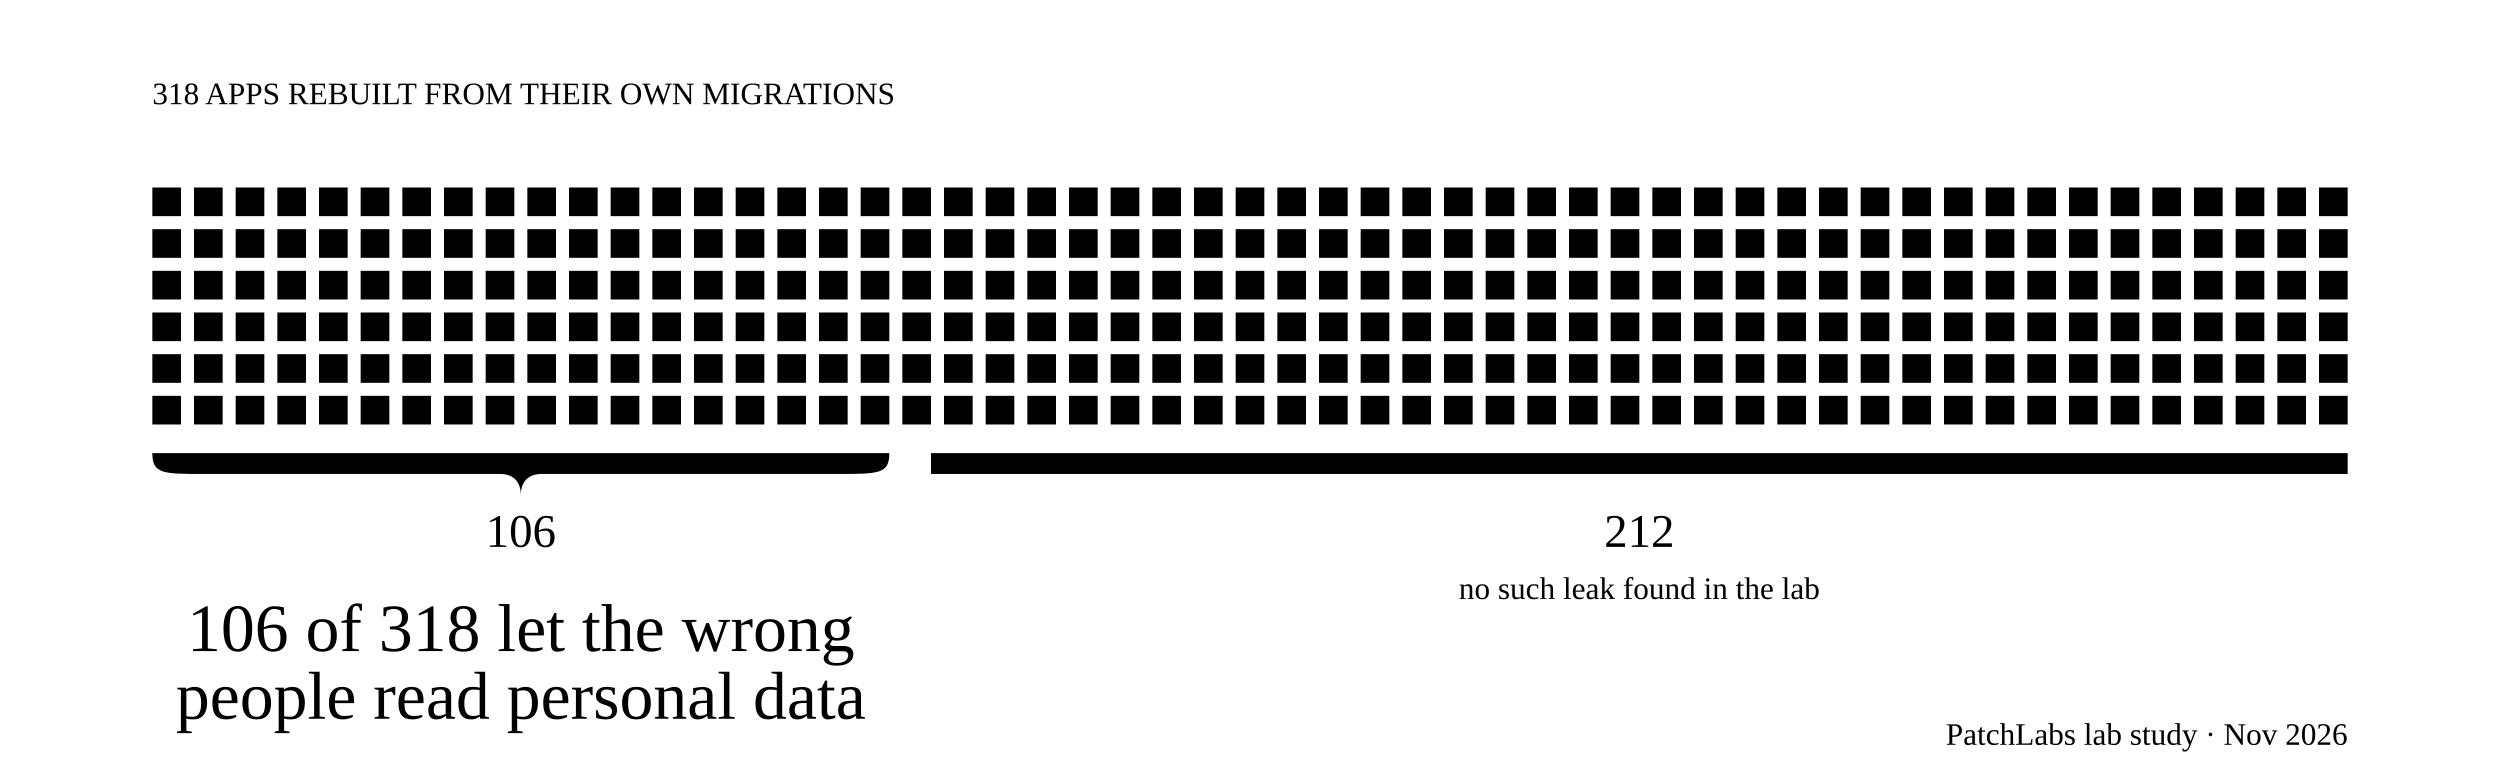
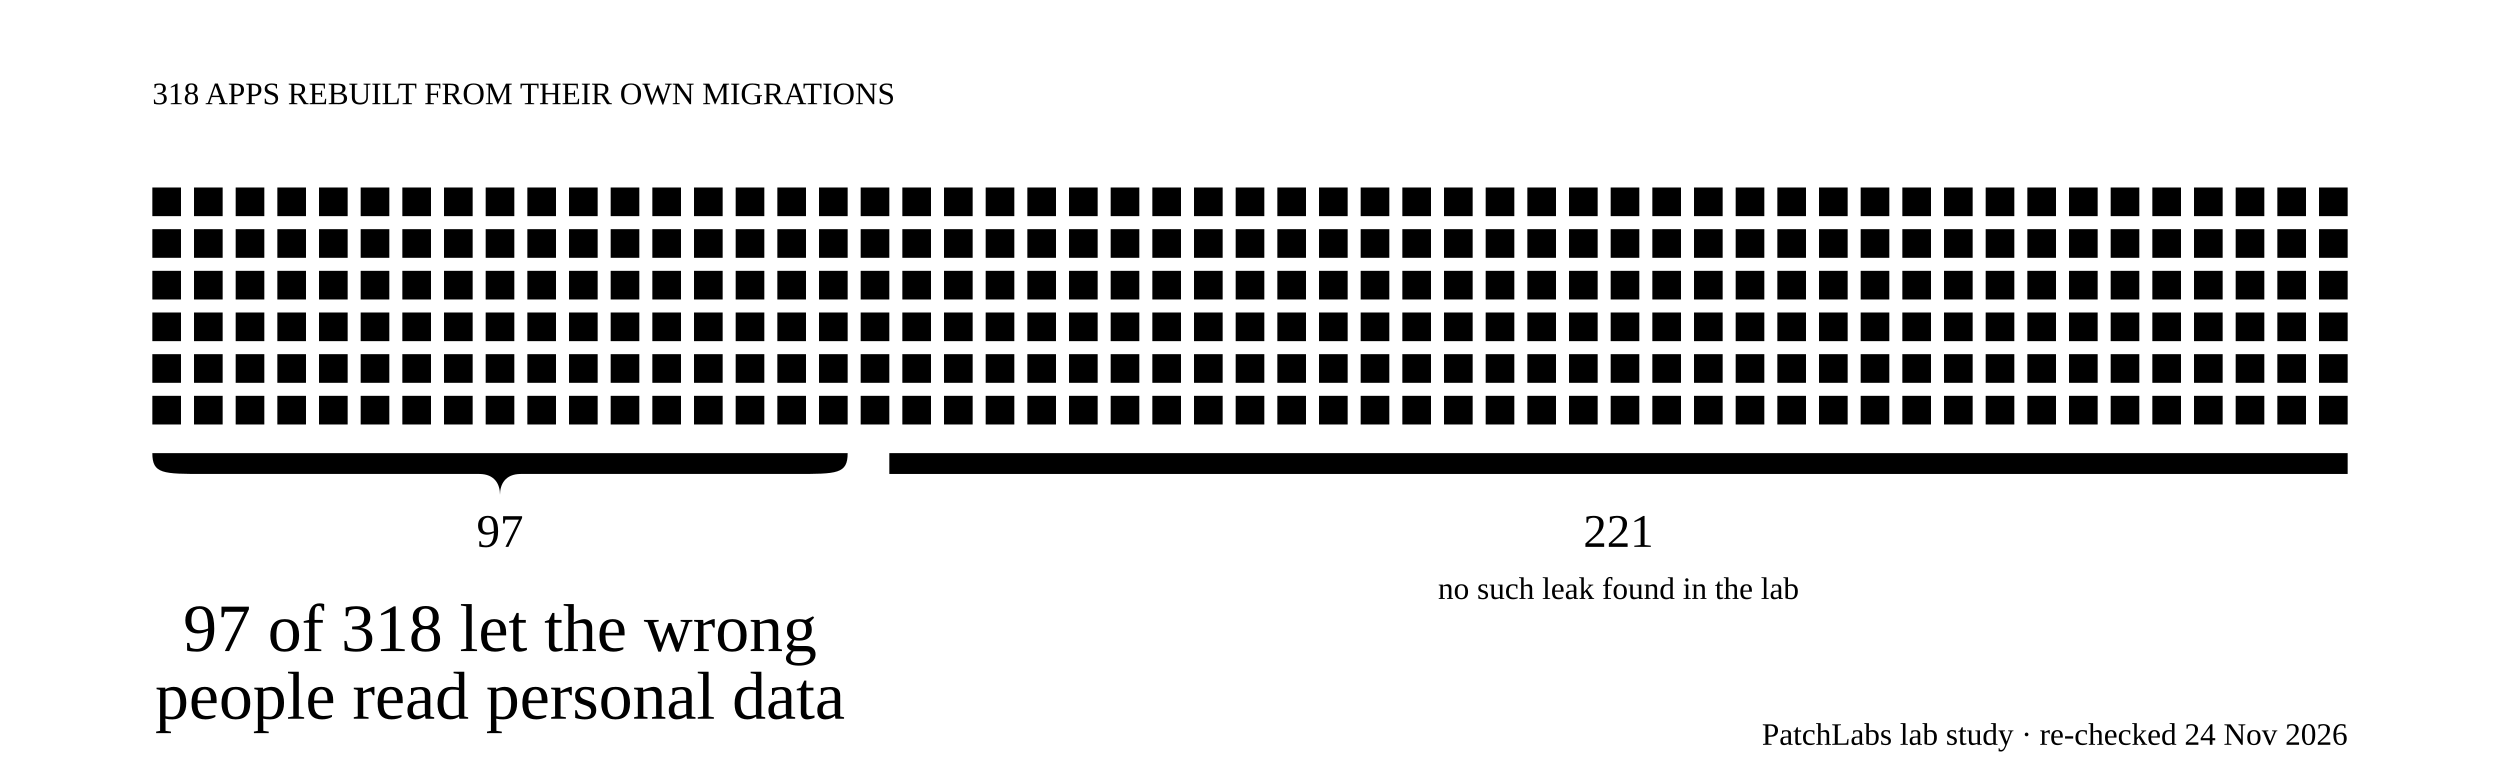
<svg xmlns="http://www.w3.org/2000/svg" viewBox="0 0 960 300" class="ill" role="img" aria-labelledby="study-318-title">
  <text x="58.5" y="40" class="tb" style="font-size:12px">318 APPS REBUILT FROM THEIR OWN MIGRATIONS</text>
-   <path class="h" d="M330.5 136h11v11h-11ZM330.5 139.5h11M330.5 152h11v11h-11ZM330.5 155.5h11M346.5 72h11v11h-11ZM346.5 75.5h11M346.5 88h11v11h-11ZM346.5 91.5h11M346.5 104h11v11h-11ZM346.5 107.5h11M346.5 120h11v11h-11ZM346.5 123.5h11M346.5 136h11v11h-11ZM346.5 139.5h11M346.5 152h11v11h-11ZM346.5 155.5h11M362.5 72h11v11h-11ZM362.5 75.5h11M362.5 88h11v11h-11ZM362.5 91.5h11M362.5 104h11v11h-11ZM362.5 107.5h11M362.5 120h11v11h-11ZM362.5 123.5h11M362.5 136h11v11h-11ZM362.5 139.5h11M362.5 152h11v11h-11ZM362.5 155.5h11M378.5 72h11v11h-11ZM378.5 75.5h11M378.5 88h11v11h-11ZM378.5 91.5h11M378.5 104h11v11h-11ZM378.5 107.5h11M378.5 120h11v11h-11ZM378.5 123.5h11M378.5 136h11v11h-11ZM378.5 139.5h11M378.5 152h11v11h-11ZM378.5 155.5h11M394.5 72h11v11h-11ZM394.5 75.5h11M394.5 88h11v11h-11ZM394.5 91.5h11M394.5 104h11v11h-11ZM394.5 107.5h11M394.5 120h11v11h-11ZM394.5 123.5h11M394.5 136h11v11h-11ZM394.5 139.5h11M394.5 152h11v11h-11ZM394.5 155.5h11M410.5 72h11v11h-11ZM410.5 75.5h11M410.5 88h11v11h-11ZM410.5 91.5h11M410.5 104h11v11h-11ZM410.5 107.5h11M410.5 120h11v11h-11ZM410.5 123.5h11M410.5 136h11v11h-11ZM410.5 139.5h11M410.5 152h11v11h-11ZM410.5 155.5h11M426.5 72h11v11h-11ZM426.5 75.5h11M426.5 88h11v11h-11ZM426.5 91.5h11M426.5 104h11v11h-11ZM426.5 107.5h11M426.5 120h11v11h-11ZM426.5 123.5h11M426.5 136h11v11h-11ZM426.5 139.5h11M426.5 152h11v11h-11ZM426.5 155.5h11M442.5 72h11v11h-11ZM442.5 75.5h11M442.5 88h11v11h-11ZM442.5 91.5h11M442.5 104h11v11h-11ZM442.5 107.5h11M442.5 120h11v11h-11ZM442.5 123.5h11M442.5 136h11v11h-11ZM442.5 139.5h11M442.5 152h11v11h-11ZM442.5 155.5h11M458.5 72h11v11h-11ZM458.5 75.5h11M458.5 88h11v11h-11ZM458.5 91.5h11M458.5 104h11v11h-11ZM458.5 107.5h11M458.5 120h11v11h-11ZM458.5 123.5h11M458.5 136h11v11h-11ZM458.5 139.5h11M458.5 152h11v11h-11ZM458.5 155.5h11M474.5 72h11v11h-11ZM474.5 75.5h11M474.5 88h11v11h-11ZM474.5 91.5h11M474.5 104h11v11h-11ZM474.5 107.5h11M474.5 120h11v11h-11ZM474.5 123.5h11M474.5 136h11v11h-11ZM474.5 139.5h11M474.5 152h11v11h-11ZM474.5 155.5h11M490.5 72h11v11h-11ZM490.5 75.5h11M490.5 88h11v11h-11ZM490.5 91.5h11M490.5 104h11v11h-11ZM490.5 107.5h11M490.5 120h11v11h-11ZM490.5 123.5h11M490.5 136h11v11h-11ZM490.5 139.5h11M490.5 152h11v11h-11ZM490.5 155.5h11M506.5 72h11v11h-11ZM506.5 75.5h11M506.5 88h11v11h-11ZM506.5 91.5h11M506.5 104h11v11h-11ZM506.5 107.5h11M506.5 120h11v11h-11ZM506.5 123.5h11M506.5 136h11v11h-11ZM506.5 139.5h11M506.5 152h11v11h-11ZM506.5 155.5h11M522.5 72h11v11h-11ZM522.5 75.5h11M522.5 88h11v11h-11ZM522.5 91.5h11M522.5 104h11v11h-11ZM522.5 107.5h11M522.5 120h11v11h-11ZM522.5 123.5h11M522.5 136h11v11h-11ZM522.5 139.5h11M522.5 152h11v11h-11ZM522.5 155.5h11M538.5 72h11v11h-11ZM538.5 75.5h11M538.5 88h11v11h-11ZM538.5 91.5h11M538.5 104h11v11h-11ZM538.5 107.5h11M538.5 120h11v11h-11ZM538.5 123.5h11M538.5 136h11v11h-11ZM538.5 139.5h11M538.5 152h11v11h-11ZM538.5 155.5h11M554.5 72h11v11h-11ZM554.5 75.5h11M554.5 88h11v11h-11ZM554.5 91.5h11M554.5 104h11v11h-11ZM554.5 107.5h11M554.5 120h11v11h-11ZM554.5 123.5h11M554.5 136h11v11h-11ZM554.5 139.5h11M554.5 152h11v11h-11ZM554.5 155.5h11M570.5 72h11v11h-11ZM570.5 75.5h11M570.5 88h11v11h-11ZM570.5 91.5h11M570.5 104h11v11h-11ZM570.5 107.5h11M570.5 120h11v11h-11ZM570.5 123.5h11M570.5 136h11v11h-11ZM570.5 139.5h11M570.5 152h11v11h-11ZM570.5 155.5h11M586.5 72h11v11h-11ZM586.5 75.5h11M586.5 88h11v11h-11ZM586.5 91.5h11M586.5 104h11v11h-11ZM586.5 107.5h11M586.5 120h11v11h-11ZM586.5 123.5h11M586.5 136h11v11h-11ZM586.5 139.5h11M586.5 152h11v11h-11ZM586.5 155.5h11M602.5 72h11v11h-11ZM602.5 75.5h11M602.5 88h11v11h-11ZM602.5 91.5h11M602.5 104h11v11h-11ZM602.5 107.5h11M602.5 120h11v11h-11ZM602.5 123.5h11M602.5 136h11v11h-11ZM602.5 139.5h11M602.5 152h11v11h-11ZM602.5 155.5h11M618.5 72h11v11h-11ZM618.5 75.5h11M618.5 88h11v11h-11ZM618.5 91.5h11M618.5 104h11v11h-11ZM618.5 107.5h11M618.5 120h11v11h-11ZM618.5 123.5h11M618.5 136h11v11h-11ZM618.5 139.5h11M618.5 152h11v11h-11ZM618.5 155.5h11M634.5 72h11v11h-11ZM634.5 75.5h11M634.5 88h11v11h-11ZM634.5 91.5h11M634.5 104h11v11h-11ZM634.5 107.5h11M634.5 120h11v11h-11ZM634.5 123.5h11M634.5 136h11v11h-11ZM634.5 139.5h11M634.5 152h11v11h-11ZM634.5 155.5h11M650.5 72h11v11h-11ZM650.5 75.5h11M650.5 88h11v11h-11ZM650.5 91.5h11M650.5 104h11v11h-11ZM650.5 107.5h11M650.5 120h11v11h-11ZM650.5 123.5h11M650.5 136h11v11h-11ZM650.5 139.5h11M650.5 152h11v11h-11ZM650.5 155.5h11M666.5 72h11v11h-11ZM666.5 75.5h11M666.5 88h11v11h-11ZM666.5 91.5h11M666.5 104h11v11h-11ZM666.5 107.5h11M666.5 120h11v11h-11ZM666.5 123.5h11M666.5 136h11v11h-11ZM666.5 139.5h11M666.5 152h11v11h-11ZM666.5 155.5h11M682.5 72h11v11h-11ZM682.5 75.5h11M682.5 88h11v11h-11ZM682.5 91.5h11M682.5 104h11v11h-11ZM682.5 107.5h11M682.5 120h11v11h-11ZM682.5 123.5h11M682.5 136h11v11h-11ZM682.5 139.5h11M682.5 152h11v11h-11ZM682.5 155.5h11M698.5 72h11v11h-11ZM698.5 75.5h11M698.5 88h11v11h-11ZM698.5 91.5h11M698.5 104h11v11h-11ZM698.5 107.5h11M698.5 120h11v11h-11ZM698.5 123.5h11M698.5 136h11v11h-11ZM698.5 139.5h11M698.5 152h11v11h-11ZM698.5 155.5h11M714.5 72h11v11h-11ZM714.5 75.5h11M714.5 88h11v11h-11ZM714.5 91.5h11M714.5 104h11v11h-11ZM714.5 107.5h11M714.5 120h11v11h-11ZM714.5 123.5h11M714.5 136h11v11h-11ZM714.5 139.5h11M714.5 152h11v11h-11ZM714.5 155.5h11M730.5 72h11v11h-11ZM730.5 75.5h11M730.5 88h11v11h-11ZM730.5 91.5h11M730.5 104h11v11h-11ZM730.5 107.5h11M730.5 120h11v11h-11ZM730.5 123.5h11M730.5 136h11v11h-11ZM730.5 139.5h11M730.5 152h11v11h-11ZM730.5 155.5h11M746.5 72h11v11h-11ZM746.5 75.5h11M746.5 88h11v11h-11ZM746.5 91.5h11M746.5 104h11v11h-11ZM746.5 107.5h11M746.5 120h11v11h-11ZM746.5 123.5h11M746.5 136h11v11h-11ZM746.5 139.5h11M746.5 152h11v11h-11ZM746.5 155.5h11M762.5 72h11v11h-11ZM762.5 75.5h11M762.5 88h11v11h-11ZM762.5 91.5h11M762.5 104h11v11h-11ZM762.5 107.5h11M762.5 120h11v11h-11ZM762.5 123.5h11M762.5 136h11v11h-11ZM762.5 139.5h11M762.5 152h11v11h-11ZM762.5 155.5h11M778.5 72h11v11h-11ZM778.5 75.5h11M778.5 88h11v11h-11ZM778.5 91.5h11M778.5 104h11v11h-11ZM778.5 107.5h11M778.5 120h11v11h-11ZM778.5 123.5h11M778.5 136h11v11h-11ZM778.5 139.5h11M778.5 152h11v11h-11ZM778.5 155.5h11M794.5 72h11v11h-11ZM794.5 75.5h11M794.5 88h11v11h-11ZM794.5 91.5h11M794.5 104h11v11h-11ZM794.5 107.5h11M794.5 120h11v11h-11ZM794.5 123.5h11M794.5 136h11v11h-11ZM794.5 139.5h11M794.5 152h11v11h-11ZM794.5 155.5h11M810.5 72h11v11h-11ZM810.5 75.5h11M810.5 88h11v11h-11ZM810.5 91.5h11M810.5 104h11v11h-11ZM810.5 107.5h11M810.5 120h11v11h-11ZM810.5 123.5h11M810.5 136h11v11h-11ZM810.5 139.5h11M810.5 152h11v11h-11ZM810.5 155.5h11M826.5 72h11v11h-11ZM826.5 75.5h11M826.5 88h11v11h-11ZM826.5 91.5h11M826.5 104h11v11h-11ZM826.5 107.5h11M826.5 120h11v11h-11ZM826.5 123.5h11M826.5 136h11v11h-11ZM826.5 139.5h11M826.5 152h11v11h-11ZM826.5 155.5h11M842.5 72h11v11h-11ZM842.5 75.5h11M842.5 88h11v11h-11ZM842.5 91.5h11M842.5 104h11v11h-11ZM842.5 107.5h11M842.5 120h11v11h-11ZM842.5 123.5h11M842.5 136h11v11h-11ZM842.5 139.5h11M842.5 152h11v11h-11ZM842.5 155.5h11M858.5 72h11v11h-11ZM858.5 75.5h11M858.5 88h11v11h-11ZM858.5 91.5h11M858.5 104h11v11h-11ZM858.5 107.5h11M858.5 120h11v11h-11ZM858.5 123.5h11M858.5 136h11v11h-11ZM858.5 139.5h11M858.5 152h11v11h-11ZM858.5 155.5h11M874.5 72h11v11h-11ZM874.5 75.5h11M874.5 88h11v11h-11ZM874.5 91.5h11M874.5 104h11v11h-11ZM874.5 107.5h11M874.5 120h11v11h-11ZM874.5 123.5h11M874.5 136h11v11h-11ZM874.5 139.5h11M874.5 152h11v11h-11ZM874.5 155.5h11M890.5 72h11v11h-11ZM890.5 75.5h11M890.5 88h11v11h-11ZM890.5 91.5h11M890.5 104h11v11h-11ZM890.5 107.5h11M890.5 120h11v11h-11ZM890.5 123.5h11M890.5 136h11v11h-11ZM890.5 139.5h11M890.5 152h11v11h-11ZM890.5 155.5h11" />
-   <path class="rf" d="M58.5 72h11v11h-11ZM58.5 88h11v11h-11ZM58.5 104h11v11h-11ZM58.5 120h11v11h-11ZM58.5 136h11v11h-11ZM58.5 152h11v11h-11ZM74.5 72h11v11h-11ZM74.5 88h11v11h-11ZM74.5 104h11v11h-11ZM74.5 120h11v11h-11ZM74.5 136h11v11h-11ZM74.5 152h11v11h-11ZM90.5 72h11v11h-11ZM90.5 88h11v11h-11ZM90.5 104h11v11h-11ZM90.5 120h11v11h-11ZM90.5 136h11v11h-11ZM90.5 152h11v11h-11ZM106.5 72h11v11h-11ZM106.5 88h11v11h-11ZM106.5 104h11v11h-11ZM106.5 120h11v11h-11ZM106.5 136h11v11h-11ZM106.5 152h11v11h-11ZM122.5 72h11v11h-11ZM122.5 88h11v11h-11ZM122.5 104h11v11h-11ZM122.5 120h11v11h-11ZM122.5 136h11v11h-11ZM122.5 152h11v11h-11ZM138.5 72h11v11h-11ZM138.5 88h11v11h-11ZM138.5 104h11v11h-11ZM138.5 120h11v11h-11ZM138.5 136h11v11h-11ZM138.5 152h11v11h-11ZM154.5 72h11v11h-11ZM154.5 88h11v11h-11ZM154.5 104h11v11h-11ZM154.5 120h11v11h-11ZM154.5 136h11v11h-11ZM154.5 152h11v11h-11ZM170.5 72h11v11h-11ZM170.5 88h11v11h-11ZM170.5 104h11v11h-11ZM170.5 120h11v11h-11ZM170.5 136h11v11h-11ZM170.5 152h11v11h-11ZM186.5 72h11v11h-11ZM186.5 88h11v11h-11ZM186.5 104h11v11h-11ZM186.5 120h11v11h-11ZM186.5 136h11v11h-11ZM186.5 152h11v11h-11ZM202.5 72h11v11h-11ZM202.5 88h11v11h-11ZM202.5 104h11v11h-11ZM202.5 120h11v11h-11ZM202.5 136h11v11h-11ZM202.5 152h11v11h-11ZM218.5 72h11v11h-11ZM218.5 88h11v11h-11ZM218.5 104h11v11h-11ZM218.5 120h11v11h-11ZM218.5 136h11v11h-11ZM218.5 152h11v11h-11ZM234.5 72h11v11h-11ZM234.5 88h11v11h-11ZM234.5 104h11v11h-11ZM234.5 120h11v11h-11ZM234.5 136h11v11h-11ZM234.5 152h11v11h-11ZM250.5 72h11v11h-11ZM250.5 88h11v11h-11ZM250.5 104h11v11h-11ZM250.5 120h11v11h-11ZM250.5 136h11v11h-11ZM250.5 152h11v11h-11ZM266.5 72h11v11h-11ZM266.5 88h11v11h-11ZM266.5 104h11v11h-11ZM266.5 120h11v11h-11ZM266.5 136h11v11h-11ZM266.5 152h11v11h-11ZM282.5 72h11v11h-11ZM282.5 88h11v11h-11ZM282.5 104h11v11h-11ZM282.5 120h11v11h-11ZM282.5 136h11v11h-11ZM282.5 152h11v11h-11ZM298.5 72h11v11h-11ZM298.5 88h11v11h-11ZM298.5 104h11v11h-11ZM298.5 120h11v11h-11ZM298.5 136h11v11h-11ZM298.5 152h11v11h-11ZM314.5 72h11v11h-11ZM314.5 88h11v11h-11ZM314.5 104h11v11h-11ZM314.5 120h11v11h-11ZM314.5 136h11v11h-11ZM314.5 152h11v11h-11ZM330.5 72h11v11h-11ZM330.5 88h11v11h-11ZM330.5 104h11v11h-11ZM330.5 120h11v11h-11Z" />
-   <path class="ws" d="M61 75.5h6M61 91.5h6M61 107.5h6M61 123.5h6M61 139.5h6M61 155.5h6M77 75.5h6M77 91.5h6M77 107.5h6M77 123.5h6M77 139.5h6M77 155.5h6M93 75.5h6M93 91.5h6M93 107.5h6M93 123.5h6M93 139.5h6M93 155.5h6M109 75.5h6M109 91.5h6M109 107.5h6M109 123.5h6M109 139.5h6M109 155.5h6M125 75.5h6M125 91.5h6M125 107.5h6M125 123.5h6M125 139.5h6M125 155.5h6M141 75.5h6M141 91.5h6M141 107.5h6M141 123.5h6M141 139.5h6M141 155.5h6M157 75.5h6M157 91.5h6M157 107.5h6M157 123.5h6M157 139.5h6M157 155.5h6M173 75.5h6M173 91.5h6M173 107.5h6M173 123.5h6M173 139.5h6M173 155.5h6M189 75.5h6M189 91.5h6M189 107.5h6M189 123.5h6M189 139.5h6M189 155.5h6M205 75.5h6M205 91.5h6M205 107.5h6M205 123.5h6M205 139.5h6M205 155.5h6M221 75.5h6M221 91.5h6M221 107.5h6M221 123.5h6M221 139.5h6M221 155.5h6M237 75.5h6M237 91.5h6M237 107.5h6M237 123.5h6M237 139.5h6M237 155.5h6M253 75.5h6M253 91.5h6M253 107.5h6M253 123.5h6M253 139.5h6M253 155.5h6M269 75.5h6M269 91.5h6M269 107.5h6M269 123.5h6M269 139.5h6M269 155.5h6M285 75.5h6M285 91.5h6M285 107.5h6M285 123.5h6M285 139.5h6M285 155.5h6M301 75.5h6M301 91.5h6M301 107.5h6M301 123.5h6M301 139.5h6M301 155.5h6M317 75.5h6M317 91.5h6M317 107.5h6M317 123.5h6M317 139.5h6M317 155.5h6M333 75.5h6M333 91.5h6M333 107.5h6M333 123.5h6" />
-   <path class="r" d="M58.5 174 C58.5 182 62.5 182 78.5 182 H192 C198 182 200 186 200 190 C200 186 202 182 208 182 H321.5 C337.5 182 341.5 182 341.5 174" />
-   <text x="200" y="210" class="tr" style="font-size:18px" text-anchor="middle">106</text>
-   <text x="629.5" y="210" class="tk" style="font-size:18px" text-anchor="middle">212</text>
-   <path class="h" d="M357.5 174 V182 H901.5 V174" />
-   <text x="200" y="250" class="hand" style="font-size:26px" text-anchor="middle">106 of 318 let the wrong</text>
-   <text x="200" y="276" class="hand" style="font-size:26px" text-anchor="middle">people read personal data</text>
+   <path class="h" d="M314.5 88h11v11h-11ZM314.5 91.5h11M314.5 104h11v11h-11ZM314.5 107.5h11M314.5 120h11v11h-11ZM314.5 123.5h11M314.5 136h11v11h-11ZM314.5 139.5h11M314.5 152h11v11h-11ZM314.5 155.5h11M330.5 72h11v11h-11ZM330.5 75.5h11M330.5 88h11v11h-11ZM330.5 91.5h11M330.5 104h11v11h-11ZM330.5 107.5h11M330.5 120h11v11h-11ZM330.5 123.5h11M330.5 136h11v11h-11ZM330.5 139.5h11M330.5 152h11v11h-11ZM330.5 155.5h11M346.5 72h11v11h-11ZM346.5 75.5h11M346.5 88h11v11h-11ZM346.5 91.5h11M346.5 104h11v11h-11ZM346.5 107.5h11M346.5 120h11v11h-11ZM346.5 123.5h11M346.5 136h11v11h-11ZM346.5 139.5h11M346.5 152h11v11h-11ZM346.5 155.5h11M362.5 72h11v11h-11ZM362.5 75.5h11M362.5 88h11v11h-11ZM362.5 91.5h11M362.5 104h11v11h-11ZM362.5 107.5h11M362.5 120h11v11h-11ZM362.5 123.5h11M362.5 136h11v11h-11ZM362.5 139.5h11M362.5 152h11v11h-11ZM362.5 155.5h11M378.5 72h11v11h-11ZM378.5 75.5h11M378.5 88h11v11h-11ZM378.5 91.5h11M378.5 104h11v11h-11ZM378.5 107.5h11M378.5 120h11v11h-11ZM378.5 123.5h11M378.5 136h11v11h-11ZM378.5 139.5h11M378.5 152h11v11h-11ZM378.5 155.5h11M394.5 72h11v11h-11ZM394.5 75.5h11M394.5 88h11v11h-11ZM394.5 91.5h11M394.5 104h11v11h-11ZM394.5 107.5h11M394.5 120h11v11h-11ZM394.5 123.5h11M394.5 136h11v11h-11ZM394.5 139.5h11M394.5 152h11v11h-11ZM394.5 155.5h11M410.5 72h11v11h-11ZM410.5 75.5h11M410.5 88h11v11h-11ZM410.5 91.5h11M410.5 104h11v11h-11ZM410.5 107.5h11M410.5 120h11v11h-11ZM410.5 123.5h11M410.5 136h11v11h-11ZM410.5 139.5h11M410.5 152h11v11h-11ZM410.5 155.5h11M426.5 72h11v11h-11ZM426.5 75.5h11M426.5 88h11v11h-11ZM426.5 91.5h11M426.5 104h11v11h-11ZM426.5 107.5h11M426.5 120h11v11h-11ZM426.5 123.5h11M426.5 136h11v11h-11ZM426.5 139.5h11M426.5 152h11v11h-11ZM426.5 155.5h11M442.5 72h11v11h-11ZM442.5 75.5h11M442.5 88h11v11h-11ZM442.5 91.5h11M442.5 104h11v11h-11ZM442.5 107.5h11M442.5 120h11v11h-11ZM442.5 123.5h11M442.5 136h11v11h-11ZM442.5 139.5h11M442.5 152h11v11h-11ZM442.5 155.5h11M458.5 72h11v11h-11ZM458.5 75.5h11M458.5 88h11v11h-11ZM458.5 91.5h11M458.5 104h11v11h-11ZM458.5 107.5h11M458.5 120h11v11h-11ZM458.5 123.5h11M458.5 136h11v11h-11ZM458.5 139.5h11M458.5 152h11v11h-11ZM458.5 155.5h11M474.5 72h11v11h-11ZM474.5 75.5h11M474.5 88h11v11h-11ZM474.5 91.5h11M474.5 104h11v11h-11ZM474.5 107.5h11M474.5 120h11v11h-11ZM474.5 123.5h11M474.5 136h11v11h-11ZM474.5 139.5h11M474.5 152h11v11h-11ZM474.5 155.5h11M490.5 72h11v11h-11ZM490.5 75.5h11M490.5 88h11v11h-11ZM490.5 91.5h11M490.5 104h11v11h-11ZM490.5 107.5h11M490.5 120h11v11h-11ZM490.5 123.5h11M490.5 136h11v11h-11ZM490.5 139.5h11M490.5 152h11v11h-11ZM490.5 155.5h11M506.5 72h11v11h-11ZM506.5 75.5h11M506.5 88h11v11h-11ZM506.5 91.5h11M506.5 104h11v11h-11ZM506.5 107.5h11M506.5 120h11v11h-11ZM506.5 123.5h11M506.5 136h11v11h-11ZM506.5 139.5h11M506.5 152h11v11h-11ZM506.5 155.5h11M522.5 72h11v11h-11ZM522.5 75.5h11M522.5 88h11v11h-11ZM522.5 91.5h11M522.5 104h11v11h-11ZM522.5 107.5h11M522.5 120h11v11h-11ZM522.5 123.5h11M522.5 136h11v11h-11ZM522.5 139.5h11M522.5 152h11v11h-11ZM522.5 155.5h11M538.5 72h11v11h-11ZM538.5 75.5h11M538.5 88h11v11h-11ZM538.5 91.5h11M538.5 104h11v11h-11ZM538.5 107.5h11M538.5 120h11v11h-11ZM538.5 123.5h11M538.5 136h11v11h-11ZM538.5 139.5h11M538.5 152h11v11h-11ZM538.5 155.5h11M554.5 72h11v11h-11ZM554.5 75.5h11M554.5 88h11v11h-11ZM554.5 91.5h11M554.5 104h11v11h-11ZM554.5 107.5h11M554.5 120h11v11h-11ZM554.5 123.5h11M554.5 136h11v11h-11ZM554.5 139.5h11M554.5 152h11v11h-11ZM554.5 155.5h11M570.5 72h11v11h-11ZM570.5 75.5h11M570.5 88h11v11h-11ZM570.5 91.5h11M570.5 104h11v11h-11ZM570.5 107.5h11M570.5 120h11v11h-11ZM570.5 123.5h11M570.5 136h11v11h-11ZM570.5 139.5h11M570.5 152h11v11h-11ZM570.5 155.5h11M586.5 72h11v11h-11ZM586.5 75.5h11M586.5 88h11v11h-11ZM586.5 91.5h11M586.5 104h11v11h-11ZM586.5 107.5h11M586.5 120h11v11h-11ZM586.5 123.5h11M586.5 136h11v11h-11ZM586.5 139.5h11M586.5 152h11v11h-11ZM586.5 155.5h11M602.5 72h11v11h-11ZM602.5 75.5h11M602.5 88h11v11h-11ZM602.5 91.5h11M602.5 104h11v11h-11ZM602.5 107.5h11M602.5 120h11v11h-11ZM602.5 123.5h11M602.5 136h11v11h-11ZM602.5 139.5h11M602.5 152h11v11h-11ZM602.5 155.5h11M618.5 72h11v11h-11ZM618.5 75.5h11M618.5 88h11v11h-11ZM618.5 91.5h11M618.5 104h11v11h-11ZM618.5 107.5h11M618.5 120h11v11h-11ZM618.5 123.5h11M618.5 136h11v11h-11ZM618.5 139.5h11M618.5 152h11v11h-11ZM618.5 155.5h11M634.5 72h11v11h-11ZM634.5 75.5h11M634.5 88h11v11h-11ZM634.5 91.5h11M634.5 104h11v11h-11ZM634.5 107.5h11M634.5 120h11v11h-11ZM634.5 123.5h11M634.5 136h11v11h-11ZM634.5 139.5h11M634.5 152h11v11h-11ZM634.5 155.5h11M650.5 72h11v11h-11ZM650.5 75.5h11M650.5 88h11v11h-11ZM650.5 91.5h11M650.5 104h11v11h-11ZM650.5 107.5h11M650.5 120h11v11h-11ZM650.5 123.5h11M650.5 136h11v11h-11ZM650.5 139.5h11M650.5 152h11v11h-11ZM650.5 155.5h11M666.5 72h11v11h-11ZM666.5 75.5h11M666.5 88h11v11h-11ZM666.5 91.5h11M666.5 104h11v11h-11ZM666.5 107.5h11M666.5 120h11v11h-11ZM666.5 123.5h11M666.5 136h11v11h-11ZM666.5 139.5h11M666.5 152h11v11h-11ZM666.5 155.5h11M682.5 72h11v11h-11ZM682.5 75.5h11M682.5 88h11v11h-11ZM682.5 91.5h11M682.5 104h11v11h-11ZM682.5 107.5h11M682.5 120h11v11h-11ZM682.5 123.5h11M682.5 136h11v11h-11ZM682.5 139.5h11M682.5 152h11v11h-11ZM682.5 155.5h11M698.5 72h11v11h-11ZM698.5 75.5h11M698.5 88h11v11h-11ZM698.5 91.5h11M698.5 104h11v11h-11ZM698.5 107.5h11M698.5 120h11v11h-11ZM698.5 123.5h11M698.5 136h11v11h-11ZM698.5 139.5h11M698.5 152h11v11h-11ZM698.5 155.5h11M714.5 72h11v11h-11ZM714.5 75.5h11M714.5 88h11v11h-11ZM714.5 91.5h11M714.5 104h11v11h-11ZM714.5 107.5h11M714.5 120h11v11h-11ZM714.5 123.5h11M714.5 136h11v11h-11ZM714.5 139.5h11M714.5 152h11v11h-11ZM714.5 155.5h11M730.5 72h11v11h-11ZM730.5 75.5h11M730.5 88h11v11h-11ZM730.5 91.5h11M730.5 104h11v11h-11ZM730.5 107.5h11M730.5 120h11v11h-11ZM730.5 123.5h11M730.5 136h11v11h-11ZM730.5 139.5h11M730.5 152h11v11h-11ZM730.5 155.5h11M746.5 72h11v11h-11ZM746.5 75.5h11M746.5 88h11v11h-11ZM746.5 91.5h11M746.5 104h11v11h-11ZM746.5 107.5h11M746.5 120h11v11h-11ZM746.5 123.5h11M746.5 136h11v11h-11ZM746.5 139.5h11M746.5 152h11v11h-11ZM746.5 155.5h11M762.5 72h11v11h-11ZM762.5 75.5h11M762.5 88h11v11h-11ZM762.5 91.5h11M762.5 104h11v11h-11ZM762.5 107.5h11M762.5 120h11v11h-11ZM762.5 123.5h11M762.5 136h11v11h-11ZM762.5 139.5h11M762.5 152h11v11h-11ZM762.5 155.5h11M778.5 72h11v11h-11ZM778.5 75.5h11M778.5 88h11v11h-11ZM778.5 91.5h11M778.5 104h11v11h-11ZM778.5 107.5h11M778.5 120h11v11h-11ZM778.5 123.5h11M778.5 136h11v11h-11ZM778.5 139.5h11M778.5 152h11v11h-11ZM778.5 155.5h11M794.5 72h11v11h-11ZM794.5 75.5h11M794.5 88h11v11h-11ZM794.5 91.5h11M794.5 104h11v11h-11ZM794.5 107.5h11M794.5 120h11v11h-11ZM794.5 123.5h11M794.5 136h11v11h-11ZM794.5 139.5h11M794.5 152h11v11h-11ZM794.5 155.5h11M810.5 72h11v11h-11ZM810.5 75.5h11M810.5 88h11v11h-11ZM810.5 91.5h11M810.5 104h11v11h-11ZM810.5 107.5h11M810.5 120h11v11h-11ZM810.5 123.5h11M810.5 136h11v11h-11ZM810.5 139.5h11M810.5 152h11v11h-11ZM810.5 155.5h11M826.5 72h11v11h-11ZM826.5 75.5h11M826.5 88h11v11h-11ZM826.5 91.5h11M826.5 104h11v11h-11ZM826.5 107.5h11M826.5 120h11v11h-11ZM826.5 123.5h11M826.5 136h11v11h-11ZM826.5 139.5h11M826.5 152h11v11h-11ZM826.5 155.5h11M842.5 72h11v11h-11ZM842.5 75.5h11M842.5 88h11v11h-11ZM842.5 91.5h11M842.5 104h11v11h-11ZM842.5 107.5h11M842.5 120h11v11h-11ZM842.5 123.5h11M842.5 136h11v11h-11ZM842.5 139.5h11M842.5 152h11v11h-11ZM842.5 155.5h11M858.5 72h11v11h-11ZM858.5 75.5h11M858.5 88h11v11h-11ZM858.5 91.5h11M858.5 104h11v11h-11ZM858.5 107.5h11M858.5 120h11v11h-11ZM858.5 123.5h11M858.5 136h11v11h-11ZM858.5 139.5h11M858.5 152h11v11h-11ZM858.5 155.5h11M874.5 72h11v11h-11ZM874.5 75.5h11M874.5 88h11v11h-11ZM874.5 91.5h11M874.5 104h11v11h-11ZM874.5 107.5h11M874.5 120h11v11h-11ZM874.5 123.5h11M874.5 136h11v11h-11ZM874.5 139.5h11M874.5 152h11v11h-11ZM874.5 155.5h11M890.5 72h11v11h-11ZM890.5 75.5h11M890.5 88h11v11h-11ZM890.5 91.5h11M890.5 104h11v11h-11ZM890.5 107.5h11M890.5 120h11v11h-11ZM890.5 123.5h11M890.5 136h11v11h-11ZM890.5 139.5h11M890.5 152h11v11h-11ZM890.5 155.5h11" />
+   <path class="rf" d="M58.5 72h11v11h-11ZM58.5 88h11v11h-11ZM58.5 104h11v11h-11ZM58.5 120h11v11h-11ZM58.5 136h11v11h-11ZM58.5 152h11v11h-11ZM74.5 72h11v11h-11ZM74.5 88h11v11h-11ZM74.5 104h11v11h-11ZM74.5 120h11v11h-11ZM74.5 136h11v11h-11ZM74.5 152h11v11h-11ZM90.5 72h11v11h-11ZM90.5 88h11v11h-11ZM90.5 104h11v11h-11ZM90.5 120h11v11h-11ZM90.5 136h11v11h-11ZM90.5 152h11v11h-11ZM106.5 72h11v11h-11ZM106.5 88h11v11h-11ZM106.5 104h11v11h-11ZM106.5 120h11v11h-11ZM106.5 136h11v11h-11ZM106.5 152h11v11h-11ZM122.5 72h11v11h-11ZM122.5 88h11v11h-11ZM122.5 104h11v11h-11ZM122.5 120h11v11h-11ZM122.5 136h11v11h-11ZM122.5 152h11v11h-11ZM138.5 72h11v11h-11ZM138.5 88h11v11h-11ZM138.5 104h11v11h-11ZM138.5 120h11v11h-11ZM138.5 136h11v11h-11ZM138.5 152h11v11h-11ZM154.5 72h11v11h-11ZM154.5 88h11v11h-11ZM154.5 104h11v11h-11ZM154.5 120h11v11h-11ZM154.5 136h11v11h-11ZM154.5 152h11v11h-11ZM170.5 72h11v11h-11ZM170.5 88h11v11h-11ZM170.5 104h11v11h-11ZM170.5 120h11v11h-11ZM170.5 136h11v11h-11ZM170.5 152h11v11h-11ZM186.5 72h11v11h-11ZM186.5 88h11v11h-11ZM186.5 104h11v11h-11ZM186.5 120h11v11h-11ZM186.5 136h11v11h-11ZM186.5 152h11v11h-11ZM202.5 72h11v11h-11ZM202.5 88h11v11h-11ZM202.5 104h11v11h-11ZM202.5 120h11v11h-11ZM202.5 136h11v11h-11ZM202.5 152h11v11h-11ZM218.5 72h11v11h-11ZM218.5 88h11v11h-11ZM218.5 104h11v11h-11ZM218.5 120h11v11h-11ZM218.5 136h11v11h-11ZM218.5 152h11v11h-11ZM234.5 72h11v11h-11ZM234.5 88h11v11h-11ZM234.5 104h11v11h-11ZM234.5 120h11v11h-11ZM234.5 136h11v11h-11ZM234.5 152h11v11h-11ZM250.5 72h11v11h-11ZM250.5 88h11v11h-11ZM250.5 104h11v11h-11ZM250.5 120h11v11h-11ZM250.5 136h11v11h-11ZM250.5 152h11v11h-11ZM266.5 72h11v11h-11ZM266.5 88h11v11h-11ZM266.5 104h11v11h-11ZM266.5 120h11v11h-11ZM266.5 136h11v11h-11ZM266.5 152h11v11h-11ZM282.5 72h11v11h-11ZM282.5 88h11v11h-11ZM282.5 104h11v11h-11ZM282.5 120h11v11h-11ZM282.5 136h11v11h-11ZM282.5 152h11v11h-11ZM298.5 72h11v11h-11ZM298.5 88h11v11h-11ZM298.5 104h11v11h-11ZM298.5 120h11v11h-11ZM298.5 136h11v11h-11ZM298.5 152h11v11h-11ZM314.5 72h11v11h-11Z" />
+   <path class="ws" d="M61 75.5h6M61 91.5h6M61 107.5h6M61 123.5h6M61 139.5h6M61 155.5h6M77 75.5h6M77 91.5h6M77 107.5h6M77 123.5h6M77 139.5h6M77 155.5h6M93 75.5h6M93 91.5h6M93 107.5h6M93 123.5h6M93 139.5h6M93 155.5h6M109 75.5h6M109 91.5h6M109 107.5h6M109 123.5h6M109 139.5h6M109 155.5h6M125 75.5h6M125 91.5h6M125 107.5h6M125 123.5h6M125 139.5h6M125 155.5h6M141 75.5h6M141 91.5h6M141 107.5h6M141 123.5h6M141 139.5h6M141 155.5h6M157 75.5h6M157 91.5h6M157 107.5h6M157 123.5h6M157 139.5h6M157 155.5h6M173 75.5h6M173 91.5h6M173 107.5h6M173 123.5h6M173 139.5h6M173 155.5h6M189 75.5h6M189 91.5h6M189 107.5h6M189 123.5h6M189 139.5h6M189 155.5h6M205 75.5h6M205 91.5h6M205 107.5h6M205 123.5h6M205 139.5h6M205 155.5h6M221 75.5h6M221 91.5h6M221 107.5h6M221 123.5h6M221 139.5h6M221 155.5h6M237 75.5h6M237 91.5h6M237 107.5h6M237 123.5h6M237 139.5h6M237 155.5h6M253 75.5h6M253 91.5h6M253 107.5h6M253 123.5h6M253 139.5h6M253 155.5h6M269 75.5h6M269 91.5h6M269 107.5h6M269 123.5h6M269 139.5h6M269 155.5h6M285 75.5h6M285 91.5h6M285 107.5h6M285 123.5h6M285 139.5h6M285 155.5h6M301 75.5h6M301 91.5h6M301 107.5h6M301 123.5h6M301 139.5h6M301 155.5h6M317 75.5h6" />
+   <path class="r" d="M58.5 174 C58.5 182 62.5 182 78.5 182 H184 C190 182 192 186 192 190 C192 186 194 182 200 182 H305.5 C321.5 182 325.5 182 325.5 174" />
+   <text x="192" y="210" class="tr" style="font-size:18px" text-anchor="middle">97</text>
+   <text x="621.5" y="210" class="tk" style="font-size:18px" text-anchor="middle">221</text>
+   <path class="h" d="M341.5 174 V182 H901.5 V174" />
+   <text x="192" y="250" class="hand" style="font-size:26px" text-anchor="middle">97 of 318 let the wrong</text>
+   <text x="192" y="276" class="hand" style="font-size:26px" text-anchor="middle">people read personal data</text>
  <text x="901.5" y="210" class="t" />
-   <text x="901.5" y="286" class="t" style="font-size:12px" text-anchor="end">PatchLabs lab study · Nov 2026</text>
-   <text x="629.5" y="230" class="t" style="font-size:12px" text-anchor="middle">no such leak found in the lab</text>
+   <text x="901.5" y="286" class="t" style="font-size:12px" text-anchor="end">PatchLabs lab study · re-checked 24 Nov 2026</text>
+   <text x="621.5" y="230" class="t" style="font-size:12px" text-anchor="middle">no such leak found in the lab</text>
</svg>
